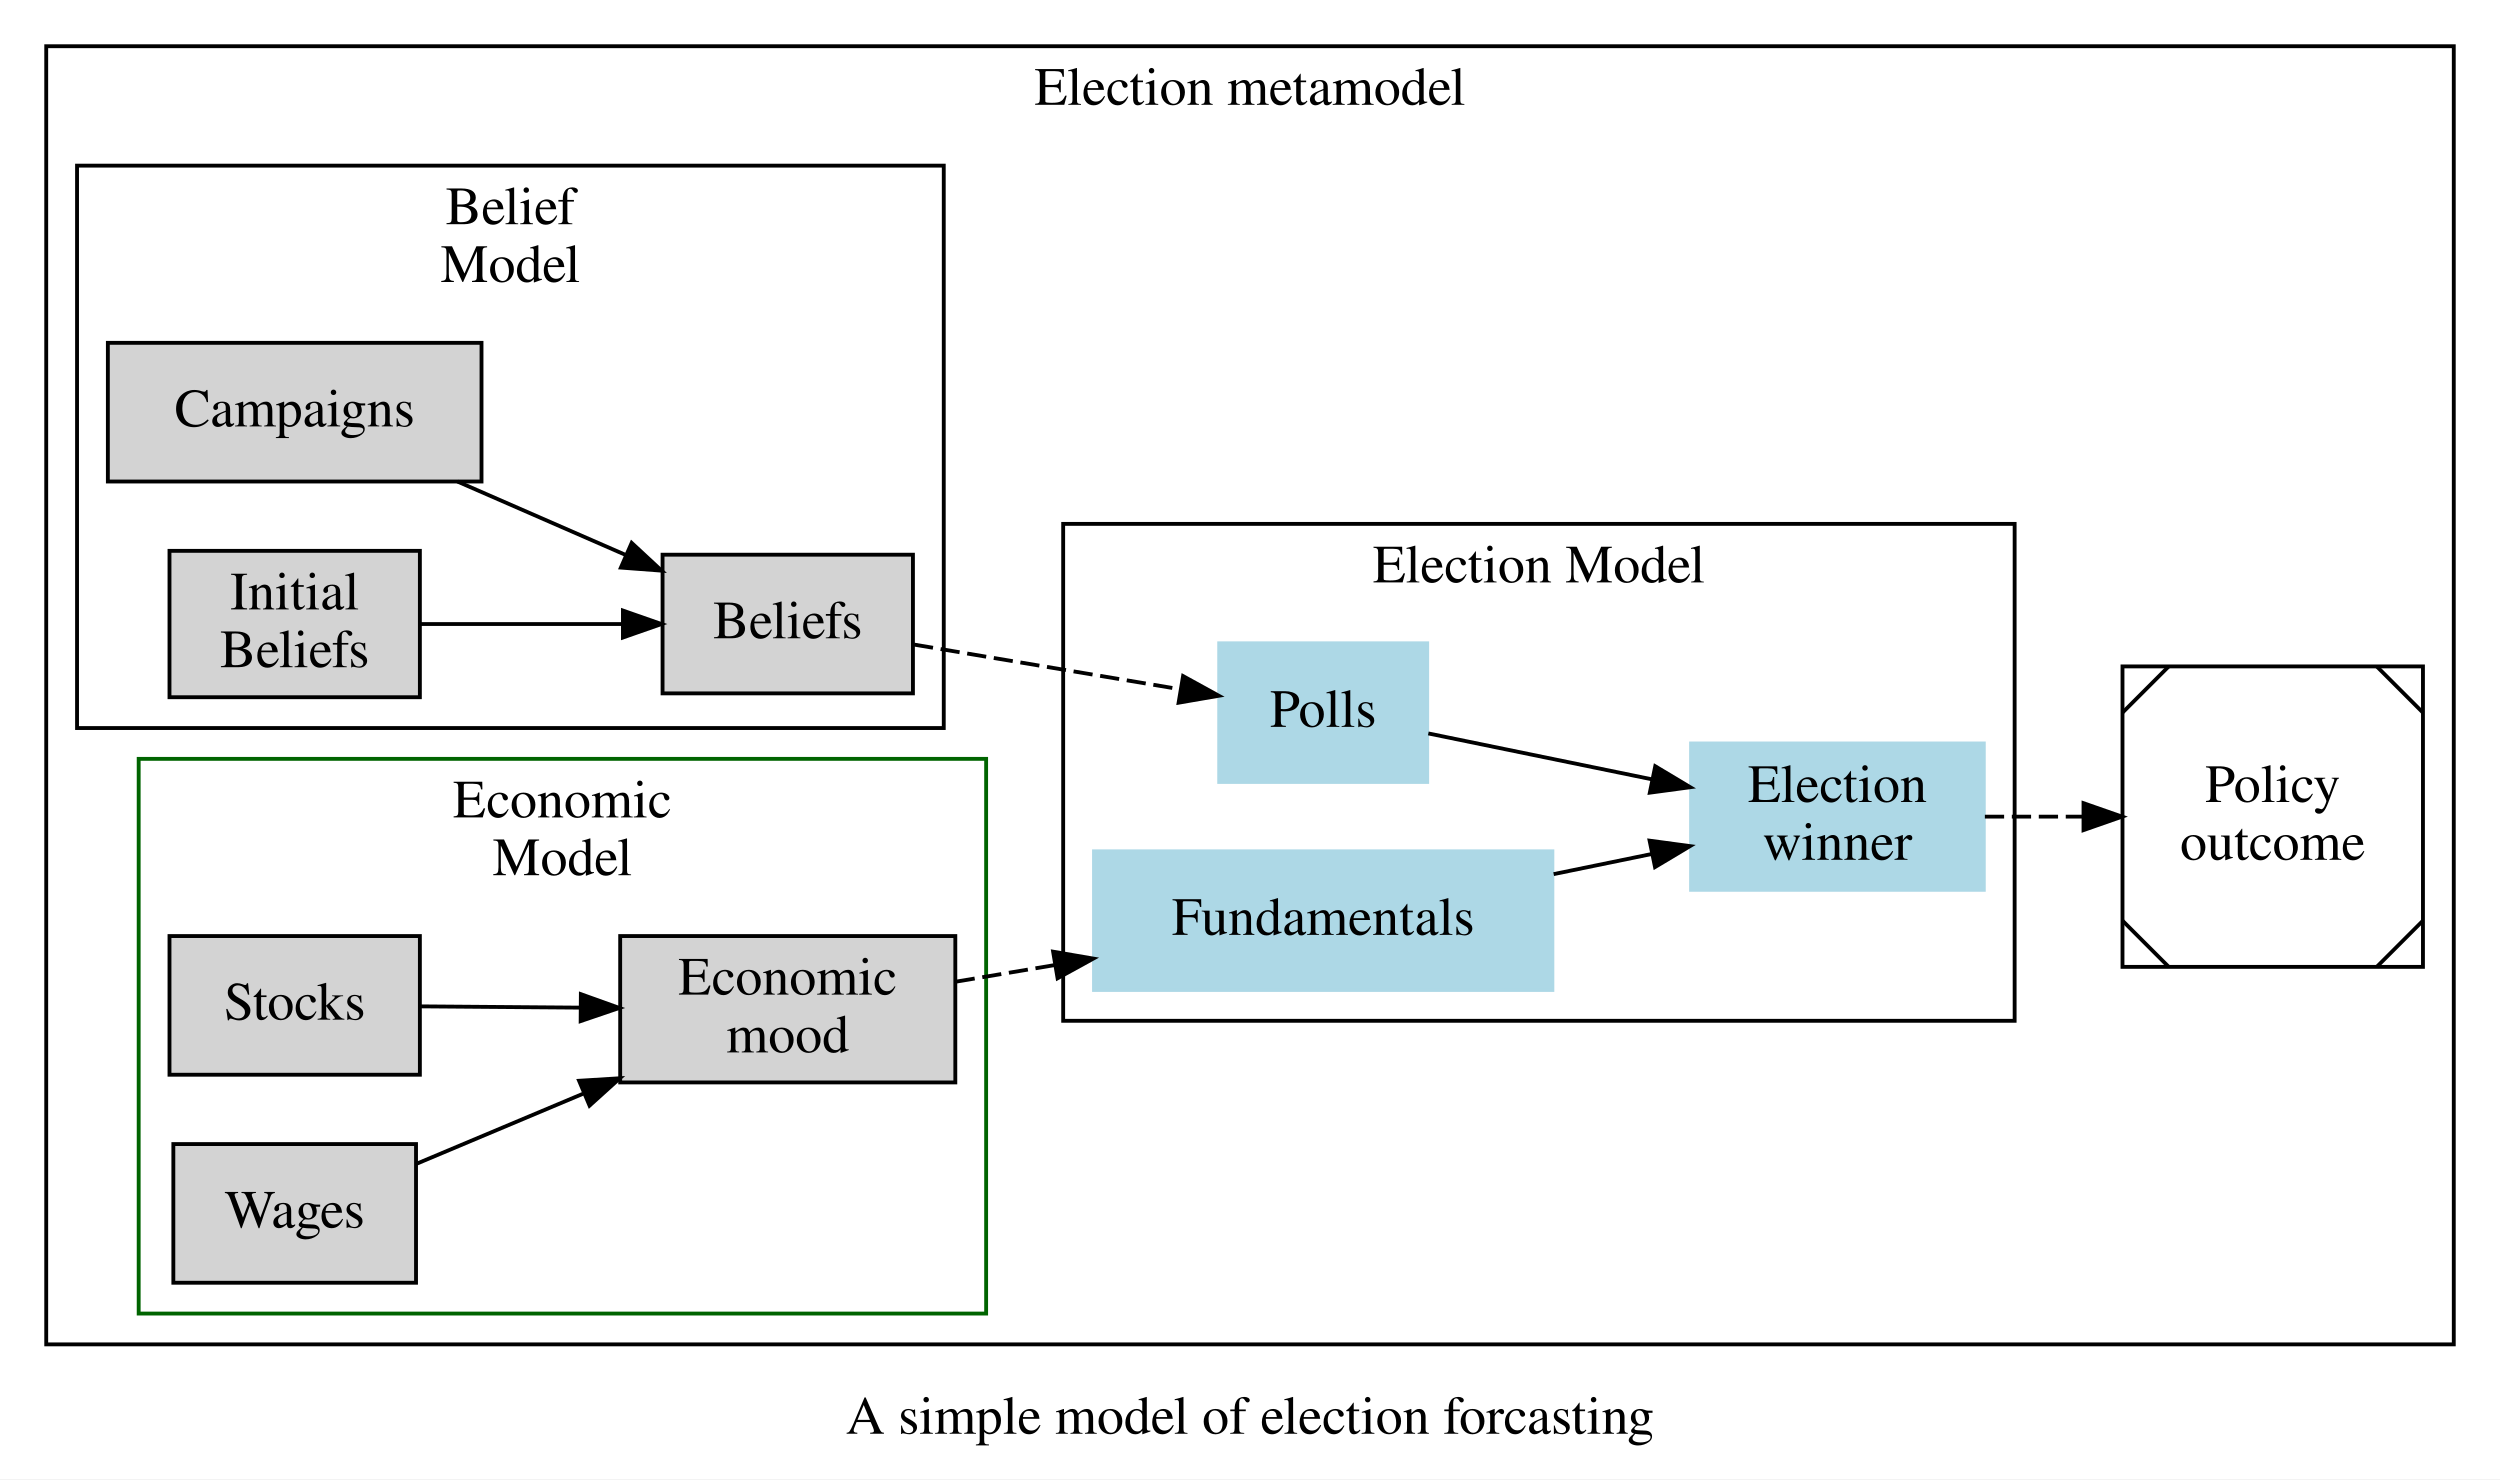
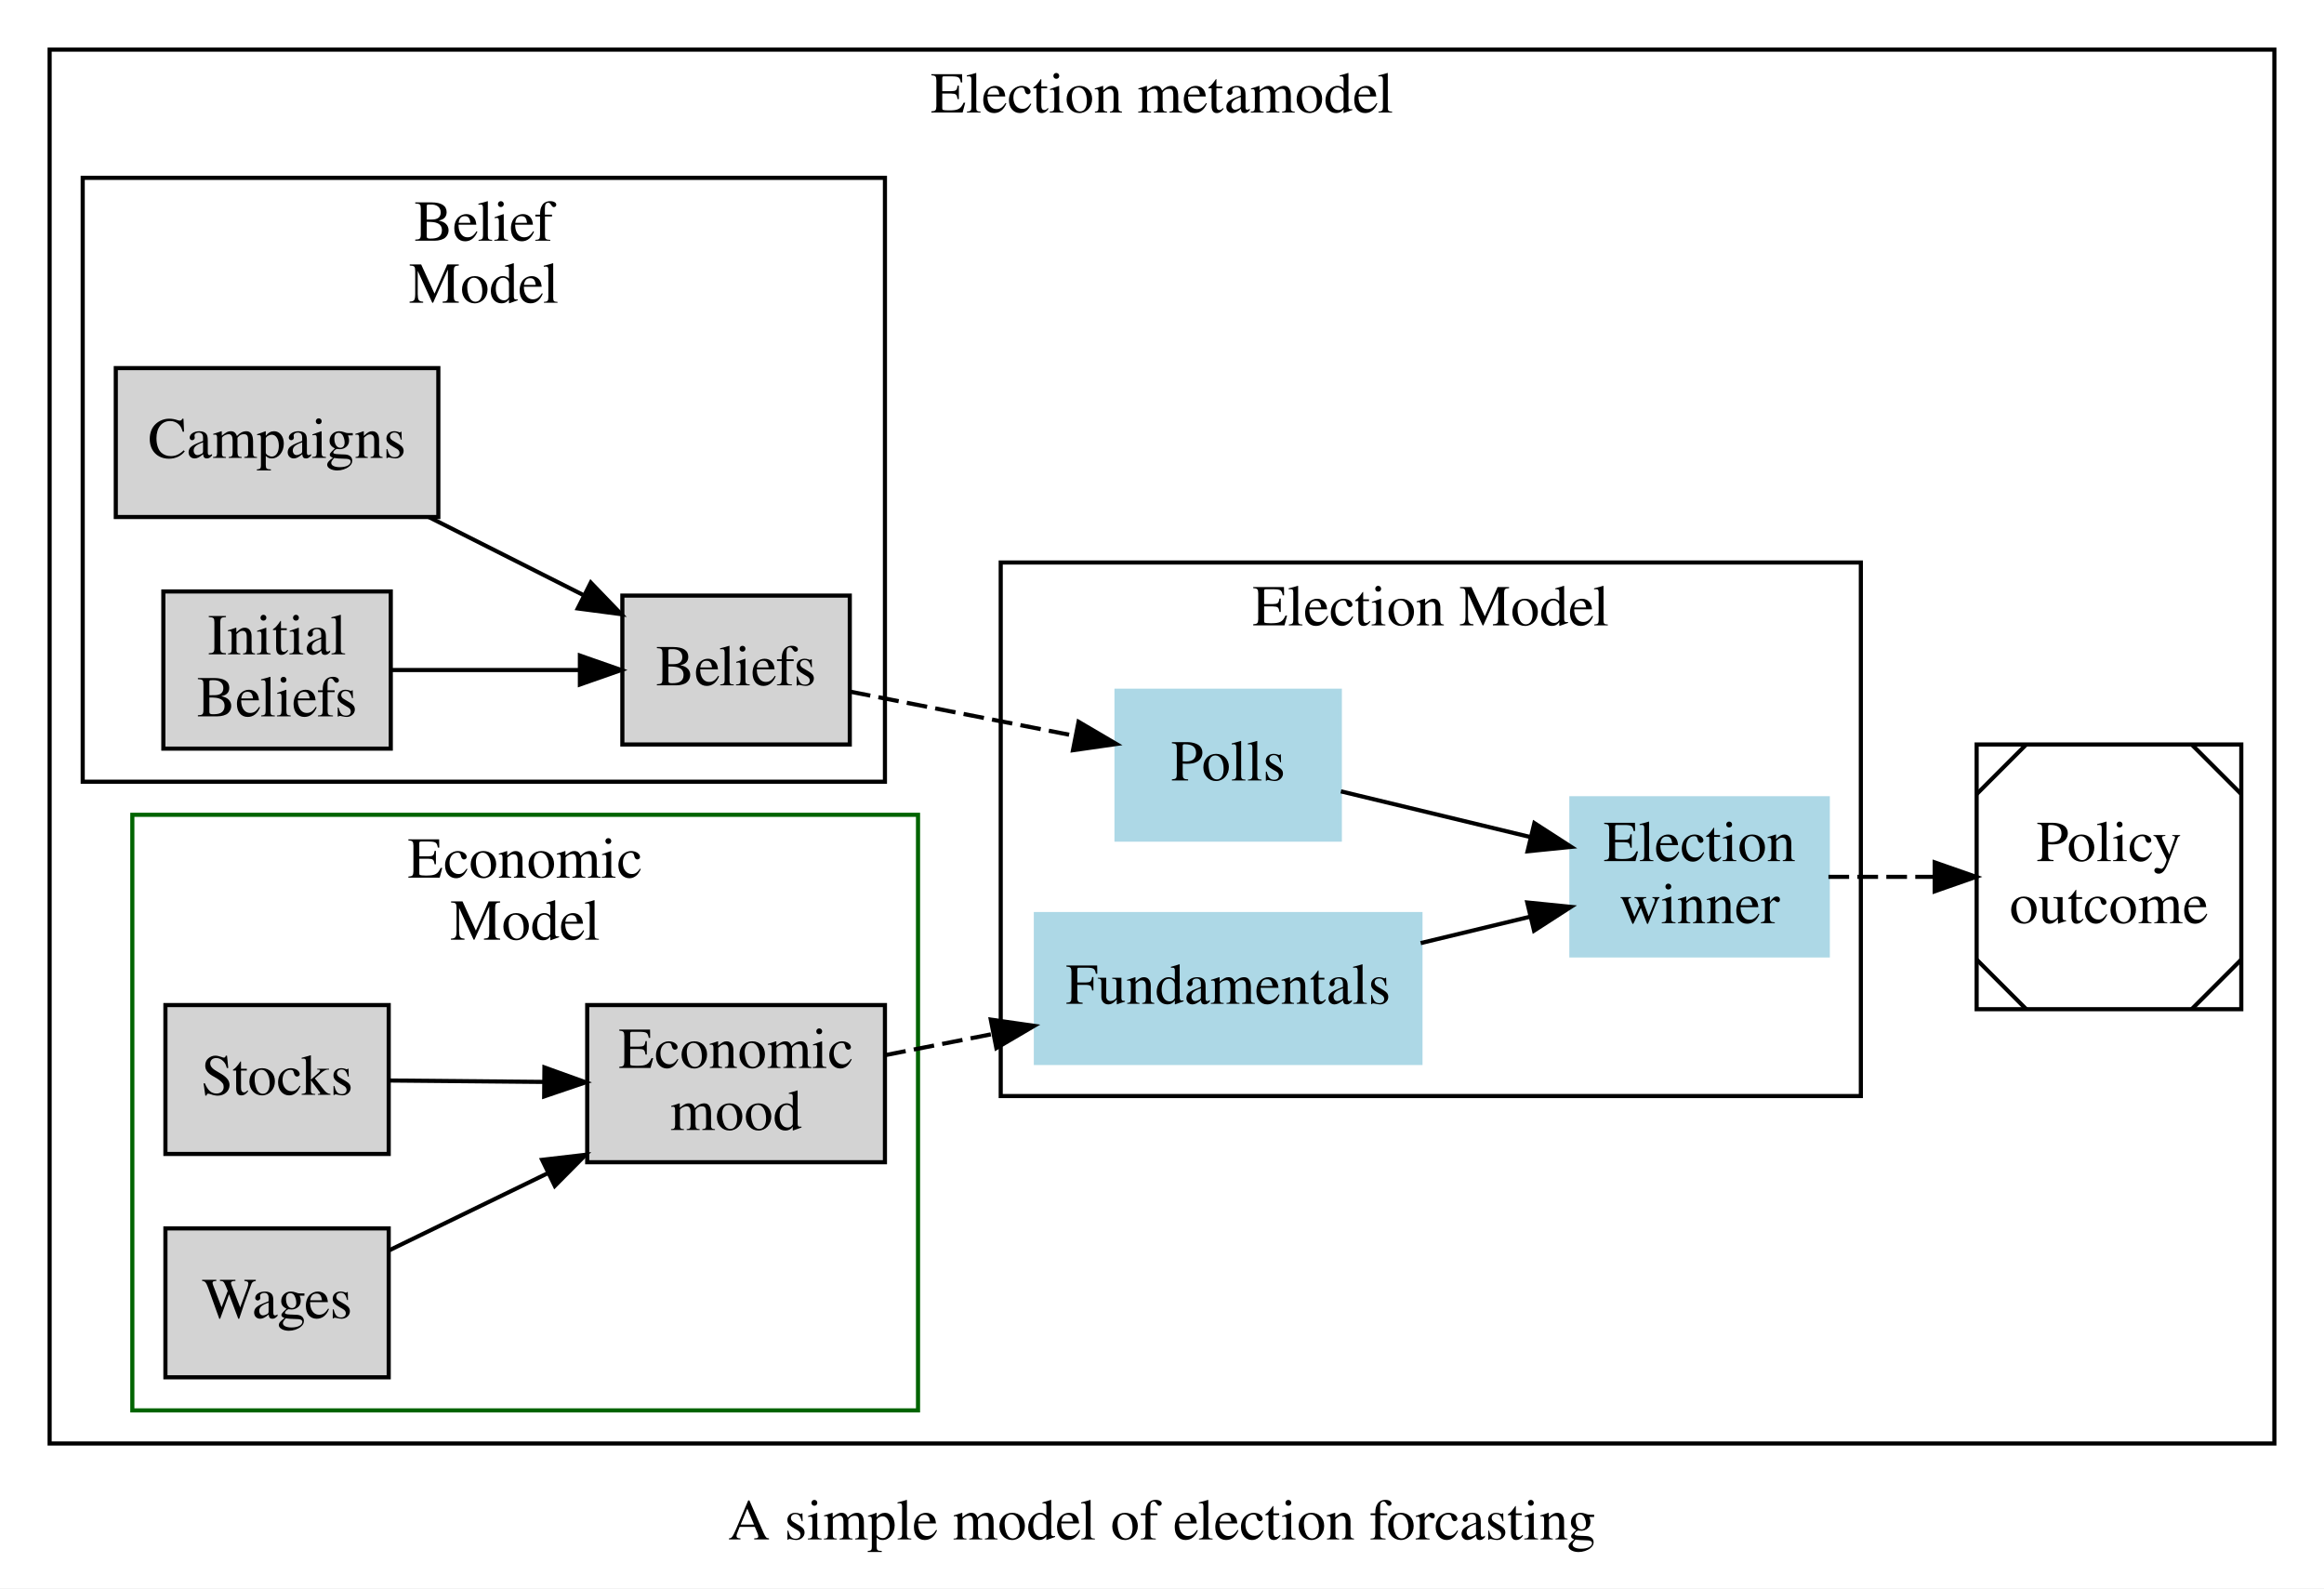
- <svg xmlns="http://www.w3.org/2000/svg" width="649pt" height="384pt" viewBox="0.00 0.00 649.00 384.00">
+ <svg xmlns="http://www.w3.org/2000/svg" width="562pt" height="384pt" viewBox="0.00 0.00 562.00 384.00">
  <g id="graph0" class="graph" transform="scale(1 1) rotate(0) translate(4 380)">
-     <polygon fill="white" stroke="none" points="-4,4 -4,-380 645,-380 645,4 -4,4" />
-     <text text-anchor="middle" x="320.5" y="-7.8" font-family="Times,serif" font-size="14.00">A simple model of election forcasting</text>
+     <polygon fill="white" stroke="none" points="-4,4 -4,-380 558,-380 558,4 -4,4" />
+     <text text-anchor="middle" x="277" y="-7.8" font-family="Times,serif" font-size="14.00">A simple model of election forcasting</text>
    <g id="clust1" class="cluster">
-       <polygon fill="none" stroke="black" points="8,-31 8,-368 633,-368 633,-31 8,-31" />
-       <text text-anchor="middle" x="320.5" y="-352.8" font-family="Times,serif" font-size="14.00">Election metamodel</text>
+       <polygon fill="none" stroke="black" points="8,-31 8,-368 546,-368 546,-31 8,-31" />
+       <text text-anchor="middle" x="277" y="-352.8" font-family="Times,serif" font-size="14.00">Election metamodel</text>
    </g>
    <g id="clust2" class="cluster">
-       <polygon fill="none" stroke="black" points="16,-191 16,-337 241,-337 241,-191 16,-191" />
-       <text text-anchor="middle" x="128.5" y="-321.8" font-family="Times,serif" font-size="14.00">Belief</text>
-       <text text-anchor="middle" x="128.5" y="-306.8" font-family="Times,serif" font-size="14.00">Model</text>
+       <polygon fill="none" stroke="black" points="16,-191 16,-337 210,-337 210,-191 16,-191" />
+       <text text-anchor="middle" x="113" y="-321.8" font-family="Times,serif" font-size="14.00">Belief</text>
+       <text text-anchor="middle" x="113" y="-306.8" font-family="Times,serif" font-size="14.00">Model</text>
    </g>
    <g id="clust4" class="cluster">
-       <polygon fill="none" stroke="darkgreen" points="32,-39 32,-183 252,-183 252,-39 32,-39" />
-       <text text-anchor="middle" x="142" y="-167.8" font-family="Times,serif" font-size="14.00">Economic</text>
-       <text text-anchor="middle" x="142" y="-152.8" font-family="Times,serif" font-size="14.00">Model</text>
+       <polygon fill="none" stroke="darkgreen" points="28,-39 28,-183 218,-183 218,-39 28,-39" />
+       <text text-anchor="middle" x="123" y="-167.8" font-family="Times,serif" font-size="14.00">Economic</text>
+       <text text-anchor="middle" x="123" y="-152.8" font-family="Times,serif" font-size="14.00">Model</text>
    </g>
    <g id="clust6" class="cluster">
-       <polygon fill="none" stroke="black" points="272,-115 272,-244 519,-244 519,-115 272,-115" />
-       <text text-anchor="middle" x="395.5" y="-228.8" font-family="Times,serif" font-size="14.00">Election Model</text>
+       <polygon fill="none" stroke="black" points="238,-115 238,-244 446,-244 446,-115 238,-115" />
+       <text text-anchor="middle" x="342" y="-228.8" font-family="Times,serif" font-size="14.00">Election Model</text>
    </g>
    <g id="node1" class="node">
-       <polygon fill="lightgrey" stroke="black" points="121,-291 24,-291 24,-255 121,-255 121,-291" />
-       <text text-anchor="middle" x="72.5" y="-269.3" font-family="Times,serif" font-size="14.00">Campaigns</text>
+       <polygon fill="lightgrey" stroke="black" points="102,-291 24,-291 24,-255 102,-255 102,-291" />
+       <text text-anchor="middle" x="63" y="-269.3" font-family="Times,serif" font-size="14.00">Campaigns</text>
    </g>
    <g id="node2" class="node">
-       <polygon fill="lightgrey" stroke="black" points="233,-236 168,-236 168,-200 233,-200 233,-236" />
-       <text text-anchor="middle" x="200.5" y="-214.3" font-family="Times,serif" font-size="14.00">Beliefs</text>
+       <polygon fill="lightgrey" stroke="black" points="201.5,-236 146.5,-236 146.5,-200 201.5,-200 201.5,-236" />
+       <text text-anchor="middle" x="174" y="-214.3" font-family="Times,serif" font-size="14.00">Beliefs</text>
    </g>
    <g id="edge1" class="edge">
-       <path fill="none" stroke="black" d="M114.757,-254.991C128.753,-248.882 144.38,-242.06 158.365,-235.956" />
-       <polygon fill="black" stroke="black" points="159.981,-239.069 167.746,-231.861 157.18,-232.654 159.981,-239.069" />
+       <path fill="none" stroke="black" d="M99.691,-254.991C111.645,-248.959 124.974,-242.233 136.955,-236.188" />
+       <polygon fill="black" stroke="black" points="138.871,-239.141 146.222,-231.512 135.718,-232.892 138.871,-239.141" />
    </g>
    <g id="node7" class="node">
-       <polygon fill="lightblue" stroke="lightblue" points="366.5,-213 312.5,-213 312.5,-177 366.5,-177 366.5,-213" />
-       <text text-anchor="middle" x="339.5" y="-191.3" font-family="Times,serif" font-size="14.00">Polls</text>
+       <polygon fill="lightblue" stroke="lightblue" points="320,-213 266,-213 266,-177 320,-177 320,-213" />
+       <text text-anchor="middle" x="293" y="-191.3" font-family="Times,serif" font-size="14.00">Polls</text>
    </g>
    <g id="edge5" class="edge">
-       <path fill="none" stroke="black" stroke-dasharray="5,2" d="M233.275,-212.666C253.925,-209.199 280.898,-204.67 302.365,-201.066" />
-       <polygon fill="black" stroke="black" points="303.126,-204.488 312.409,-199.38 301.967,-197.584 303.126,-204.488" />
+       <path fill="none" stroke="black" stroke-dasharray="5,2" d="M201.549,-212.781C217.668,-209.612 238.456,-205.526 256.037,-202.07" />
+       <polygon fill="black" stroke="black" points="256.822,-205.482 265.959,-200.119 255.472,-198.614 256.822,-205.482" />
    </g>
    <g id="node3" class="node">
-       <polygon fill="lightgrey" stroke="black" points="105,-237 40,-237 40,-199 105,-199 105,-237" />
-       <text text-anchor="middle" x="72.5" y="-221.8" font-family="Times,serif" font-size="14.00">Initial</text>
-       <text text-anchor="middle" x="72.5" y="-206.8" font-family="Times,serif" font-size="14.00">Beliefs</text>
+       <polygon fill="lightgrey" stroke="black" points="90.5,-237 35.5,-237 35.5,-199 90.5,-199 90.5,-237" />
+       <text text-anchor="middle" x="63" y="-221.8" font-family="Times,serif" font-size="14.00">Initial</text>
+       <text text-anchor="middle" x="63" y="-206.8" font-family="Times,serif" font-size="14.00">Beliefs</text>
    </g>
    <g id="edge2" class="edge">
-       <path fill="none" stroke="black" d="M105.295,-218C121.113,-218 140.442,-218 157.465,-218" />
-       <polygon fill="black" stroke="black" points="157.715,-221.5 167.715,-218 157.715,-214.5 157.715,-221.5" />
+       <path fill="none" stroke="black" d="M90.664,-218C104.256,-218 121.006,-218 135.841,-218" />
+       <polygon fill="black" stroke="black" points="136.233,-221.5 146.233,-218 136.233,-214.5 136.233,-221.5" />
    </g>
    <g id="node4" class="node">
-       <polygon fill="lightgrey" stroke="black" points="105,-137 40,-137 40,-101 105,-101 105,-137" />
-       <text text-anchor="middle" x="72.5" y="-115.3" font-family="Times,serif" font-size="14.00">Stocks</text>
+       <polygon fill="lightgrey" stroke="black" points="90,-137 36,-137 36,-101 90,-101 90,-137" />
+       <text text-anchor="middle" x="63" y="-115.3" font-family="Times,serif" font-size="14.00">Stocks</text>
    </g>
    <g id="node5" class="node">
-       <polygon fill="lightgrey" stroke="black" points="244,-137 157,-137 157,-99 244,-99 244,-137" />
-       <text text-anchor="middle" x="200.5" y="-121.8" font-family="Times,serif" font-size="14.00">Economic</text>
-       <text text-anchor="middle" x="200.5" y="-106.8" font-family="Times,serif" font-size="14.00">mood</text>
+       <polygon fill="lightgrey" stroke="black" points="210,-137 138,-137 138,-99 210,-99 210,-137" />
+       <text text-anchor="middle" x="174" y="-121.8" font-family="Times,serif" font-size="14.00">Economic</text>
+       <text text-anchor="middle" x="174" y="-106.8" font-family="Times,serif" font-size="14.00">mood</text>
    </g>
    <g id="edge3" class="edge">
-       <path fill="none" stroke="black" d="M105.295,-118.748C117.849,-118.648 132.615,-118.531 146.685,-118.419" />
-       <polygon fill="black" stroke="black" points="146.793,-121.919 156.765,-118.339 146.738,-114.919 146.793,-121.919" />
+       <path fill="none" stroke="black" d="M90.108,-118.76C101.34,-118.657 114.803,-118.534 127.581,-118.417" />
+       <polygon fill="black" stroke="black" points="127.659,-121.916 137.626,-118.325 127.594,-114.917 127.659,-121.916" />
    </g>
    <g id="node9" class="node">
-       <polygon fill="lightblue" stroke="lightblue" points="399,-159 280,-159 280,-123 399,-123 399,-159" />
-       <text text-anchor="middle" x="339.5" y="-137.3" font-family="Times,serif" font-size="14.00">Fundamentals</text>
+       <polygon fill="lightblue" stroke="lightblue" points="339.5,-159 246.5,-159 246.5,-123 339.5,-123 339.5,-159" />
+       <text text-anchor="middle" x="293" y="-137.3" font-family="Times,serif" font-size="14.00">Fundamentals</text>
    </g>
    <g id="edge7" class="edge">
-       <path fill="none" stroke="black" stroke-dasharray="5,2" d="M244.097,-125.151C252.315,-126.531 261.116,-128.009 269.919,-129.486" />
-       <polygon fill="black" stroke="black" points="269.387,-132.946 279.828,-131.15 270.546,-126.043 269.387,-132.946" />
+       <path fill="none" stroke="black" stroke-dasharray="5,2" d="M210.104,-124.901C218.32,-126.516 227.273,-128.276 236.145,-130.02" />
+       <polygon fill="black" stroke="black" points="235.596,-133.479 246.084,-131.974 236.947,-126.61 235.596,-133.479" />
    </g>
    <g id="node6" class="node">
-       <polygon fill="lightgrey" stroke="black" points="104,-83 41,-83 41,-47 104,-47 104,-83" />
-       <text text-anchor="middle" x="72.5" y="-61.3" font-family="Times,serif" font-size="14.00">Wages</text>
+       <polygon fill="lightgrey" stroke="black" points="90,-83 36,-83 36,-47 90,-47 90,-83" />
+       <text text-anchor="middle" x="63" y="-61.3" font-family="Times,serif" font-size="14.00">Wages</text>
    </g>
    <g id="edge4" class="edge">
-       <path fill="none" stroke="black" d="M104.001,-77.83C117.026,-83.308 132.602,-89.86 147.359,-96.067" />
-       <polygon fill="black" stroke="black" points="146.328,-99.431 156.903,-100.082 149.042,-92.978 146.328,-99.431" />
+       <path fill="none" stroke="black" d="M90.108,-77.695C101.562,-83.264 115.337,-89.962 128.339,-96.284" />
+       <polygon fill="black" stroke="black" points="127.102,-99.575 137.626,-100.8 130.163,-93.279 127.102,-99.575" />
    </g>
    <g id="node8" class="node">
-       <polygon fill="lightblue" stroke="lightblue" points="511,-187 435,-187 435,-149 511,-149 511,-187" />
-       <text text-anchor="middle" x="473" y="-171.8" font-family="Times,serif" font-size="14.00">Election</text>
-       <text text-anchor="middle" x="473" y="-156.8" font-family="Times,serif" font-size="14.00"> winner</text>
+       <polygon fill="lightblue" stroke="lightblue" points="438,-187 376,-187 376,-149 438,-149 438,-187" />
+       <text text-anchor="middle" x="407" y="-171.8" font-family="Times,serif" font-size="14.00">Election</text>
+       <text text-anchor="middle" x="407" y="-156.8" font-family="Times,serif" font-size="14.00"> winner</text>
    </g>
    <g id="edge6" class="edge">
-       <path fill="none" stroke="black" d="M366.795,-189.601C383.39,-186.194 405.305,-181.694 424.837,-177.684" />
-       <polygon fill="black" stroke="black" points="425.701,-181.079 434.793,-175.64 424.293,-174.222 425.701,-181.079" />
+       <path fill="none" stroke="black" d="M320.259,-188.67C333.943,-185.371 350.964,-181.268 366.226,-177.588" />
+       <polygon fill="black" stroke="black" points="367.047,-180.991 375.948,-175.245 365.406,-174.186 367.047,-180.991" />
    </g>
    <g id="node10" class="node">
-       <polygon fill="none" stroke="black" points="625,-207 547,-207 547,-129 625,-129 625,-207" />
-       <polyline fill="none" stroke="black" points="559,-207 547,-195 " />
-       <polyline fill="none" stroke="black" points="547,-141 559,-129 " />
-       <polyline fill="none" stroke="black" points="613,-129 625,-141 " />
-       <polyline fill="none" stroke="black" points="625,-195 613,-207 " />
-       <text text-anchor="middle" x="586" y="-171.8" font-family="Times,serif" font-size="14.00">Policy</text>
-       <text text-anchor="middle" x="586" y="-156.8" font-family="Times,serif" font-size="14.00">outcome</text>
+       <polygon fill="none" stroke="black" points="538,-200 474,-200 474,-136 538,-136 538,-200" />
+       <polyline fill="none" stroke="black" points="486,-200 474,-188 " />
+       <polyline fill="none" stroke="black" points="474,-148 486,-136 " />
+       <polyline fill="none" stroke="black" points="526,-136 538,-148 " />
+       <polyline fill="none" stroke="black" points="538,-188 526,-200 " />
+       <text text-anchor="middle" x="506" y="-171.8" font-family="Times,serif" font-size="14.00">Policy</text>
+       <text text-anchor="middle" x="506" y="-156.8" font-family="Times,serif" font-size="14.00">outcome</text>
    </g>
    <g id="edge9" class="edge">
-       <path fill="none" stroke="black" stroke-dasharray="5,2" d="M511.27,-168C519.419,-168 528.159,-168 536.669,-168" />
-       <polygon fill="black" stroke="black" points="536.881,-171.5 546.881,-168 536.881,-164.5 536.881,-171.5" />
+       <path fill="none" stroke="black" stroke-dasharray="5,2" d="M438.16,-168C446.226,-168 455.085,-168 463.641,-168" />
+       <polygon fill="black" stroke="black" points="463.854,-171.5 473.854,-168 463.854,-164.5 463.854,-171.5" />
    </g>
    <g id="edge8" class="edge">
-       <path fill="none" stroke="black" d="M399.327,-153.079C407.883,-154.835 416.598,-156.625 424.883,-158.326" />
-       <polygon fill="black" stroke="black" points="424.235,-161.766 434.735,-160.349 425.643,-154.909 424.235,-161.766" />
+       <path fill="none" stroke="black" d="M339.555,-151.982C348.348,-154.102 357.497,-156.307 366.093,-158.38" />
+       <polygon fill="black" stroke="black" points="365.334,-161.797 375.876,-160.738 366.974,-154.992 365.334,-161.797" />
    </g>
  </g>
</svg>
